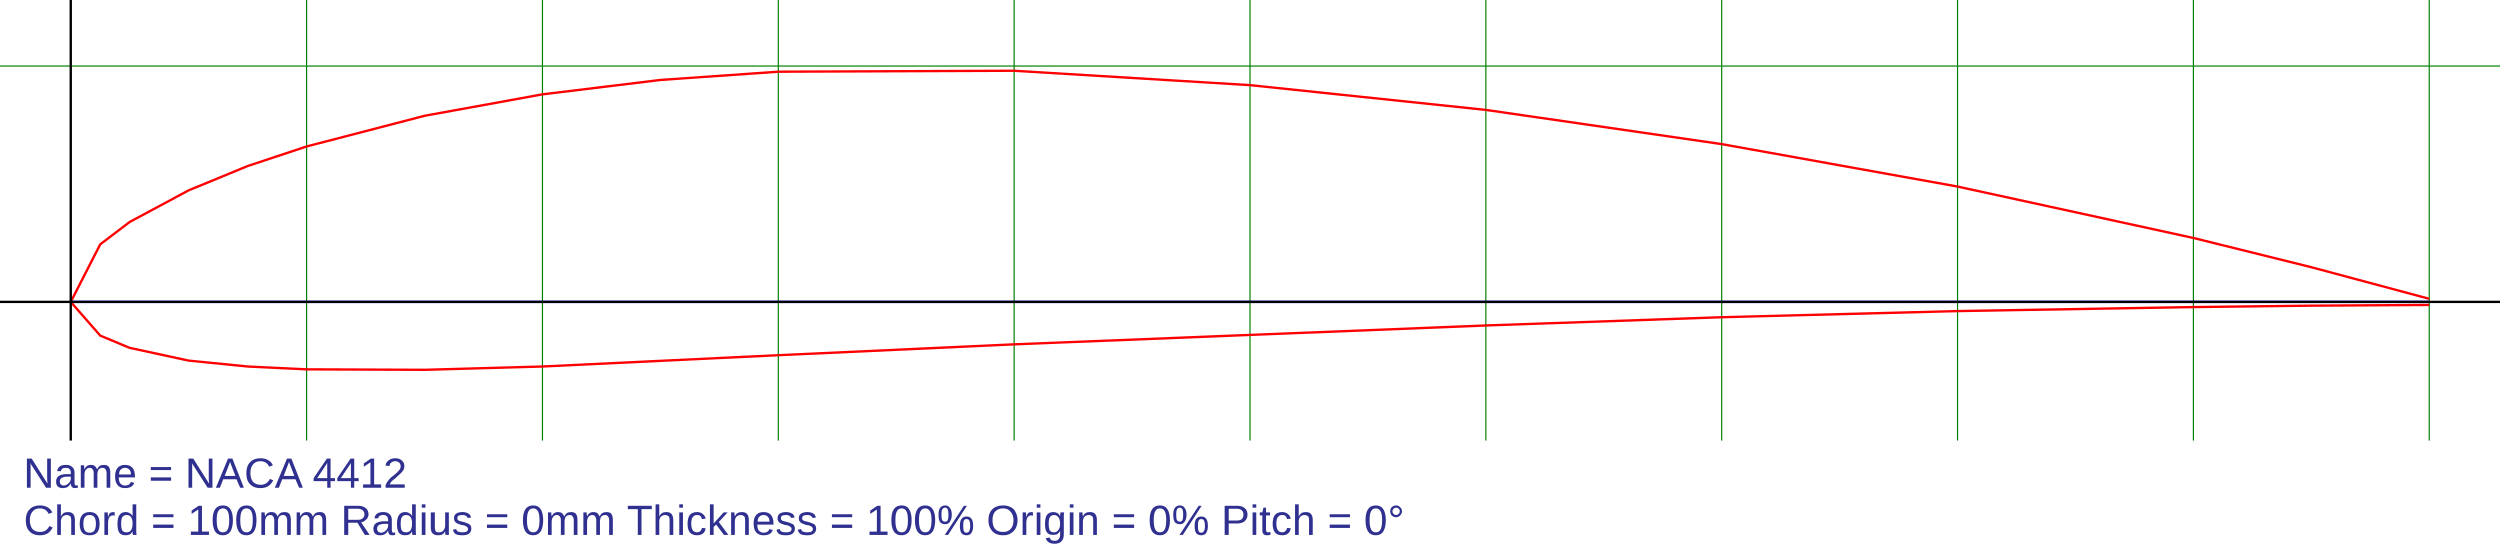
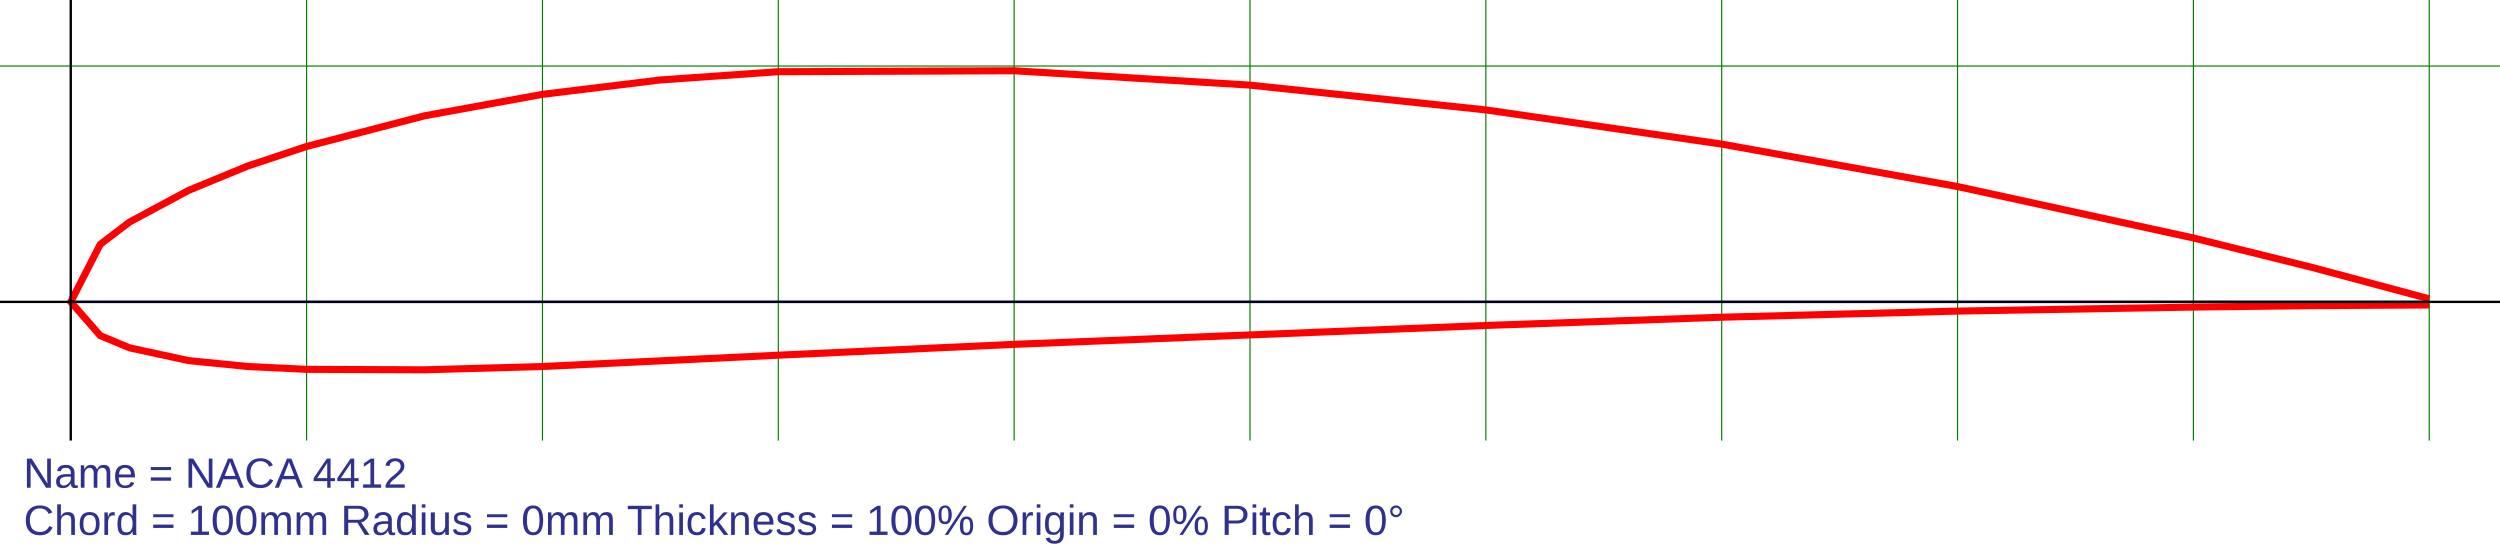
<svg xmlns="http://www.w3.org/2000/svg" width="106mm" height="23.18mm" viewBox="0 0 106 23.18" version="1.1">
  <g transform="translate(3,12.8)">
    <g transform="scale(1,-1)">
      <line fill="none" stroke="green" stroke-width="0.05" x1="10" x2="10" y1="-5.88" y2="12.8" />
      <line fill="none" stroke="green" stroke-width="0.05" x1="20" x2="20" y1="-5.88" y2="12.8" />
      <line fill="none" stroke="green" stroke-width="0.05" x1="30" x2="30" y1="-5.88" y2="12.8" />
      <line fill="none" stroke="green" stroke-width="0.05" x1="40" x2="40" y1="-5.88" y2="12.8" />
      <line fill="none" stroke="green" stroke-width="0.05" x1="50" x2="50" y1="-5.88" y2="12.8" />
      <line fill="none" stroke="green" stroke-width="0.05" x1="60" x2="60" y1="-5.88" y2="12.8" />
      <line fill="none" stroke="green" stroke-width="0.05" x1="70" x2="70" y1="-5.88" y2="12.8" />
      <line fill="none" stroke="green" stroke-width="0.05" x1="80" x2="80" y1="-5.88" y2="12.8" />
      <line fill="none" stroke="green" stroke-width="0.05" x1="90" x2="90" y1="-5.88" y2="12.8" />
      <line fill="none" stroke="green" stroke-width="0.05" x1="100" x2="100" y1="-5.88" y2="12.8" />
      <line fill="none" stroke="green" stroke-width="0.05" x1="-3" x2="103" y1="10" y2="10" />
-       <path fill="none" stroke="red" stroke-width="0.1" d="M 100 0.13 L 95 1.47 L 90 2.71 L 80 4.89 L 70 6.69 L 60 8.14 L 50 9.19 L 40 9.8 L 30 9.76 L 25 9.41 L 20 8.8 L 15 7.89 L 10 6.59 L 7.5 5.76 L 5 4.73 L 2.5 3.39 L 1.25 2.44 L 0 0 L 1.25 -1.43 L 2.5 -1.95 L 5 -2.49 L 7.5 -2.74 L 10 -2.86 L 15 -2.88 L 20 -2.74 L 25 -2.5 L 30 -2.26 L 40 -1.8 L 50 -1.4 L 60 -1 L 70 -0.65 L 80 -0.39 L 90 -0.22 L 95 -0.16 L 100 -0.13 " />
+       <path fill="none" stroke="red" stroke-width="0.3" d="M 100 0.13 L 95 1.47 L 90 2.71 L 80 4.89 L 70 6.69 L 60 8.14 L 50 9.19 L 40 9.8 L 30 9.76 L 25 9.41 L 20 8.8 L 15 7.89 L 10 6.59 L 7.5 5.76 L 5 4.73 L 2.5 3.39 L 1.25 2.44 L 0 0 L 1.25 -1.43 L 2.5 -1.95 L 5 -2.49 L 7.5 -2.74 L 10 -2.86 L 15 -2.88 L 20 -2.74 L 25 -2.5 L 30 -2.26 L 40 -1.8 L 50 -1.4 L 60 -1 L 70 -0.65 L 80 -0.39 L 90 -0.22 L 95 -0.16 L 100 -0.13 " />
      <path fill="none" stroke="blue" stroke-width="0.1" d="M 0 0 L 100 0 " />
      <line fill="none" stroke="black" stroke-width="0.1" x1="-3" x2="103" y1="0" y2="0" />
      <line fill="none" stroke="black" stroke-width="0.1" x1="0" x2="0" y1="-5.88" y2="12.8" />
    </g>
  </g>
  <g transform="translate(0,18.68)">
    <g transform="scale(1,1)">
      <text fill="rgb(48,48,144)" font-size="1.8" style="font-family:Arial,Helvetica,sans-serif;" x="1" y="2">Name = NACA 4412</text>
      <text fill="rgb(48,48,144)" font-size="1.8" style="font-family:Arial,Helvetica,sans-serif;" x="1" y="4">Chord = 100mm  Radius = 0mm  Thickness = 100%  Origin = 0%  Pitch = 0° </text>
    </g>
  </g>
</svg>
